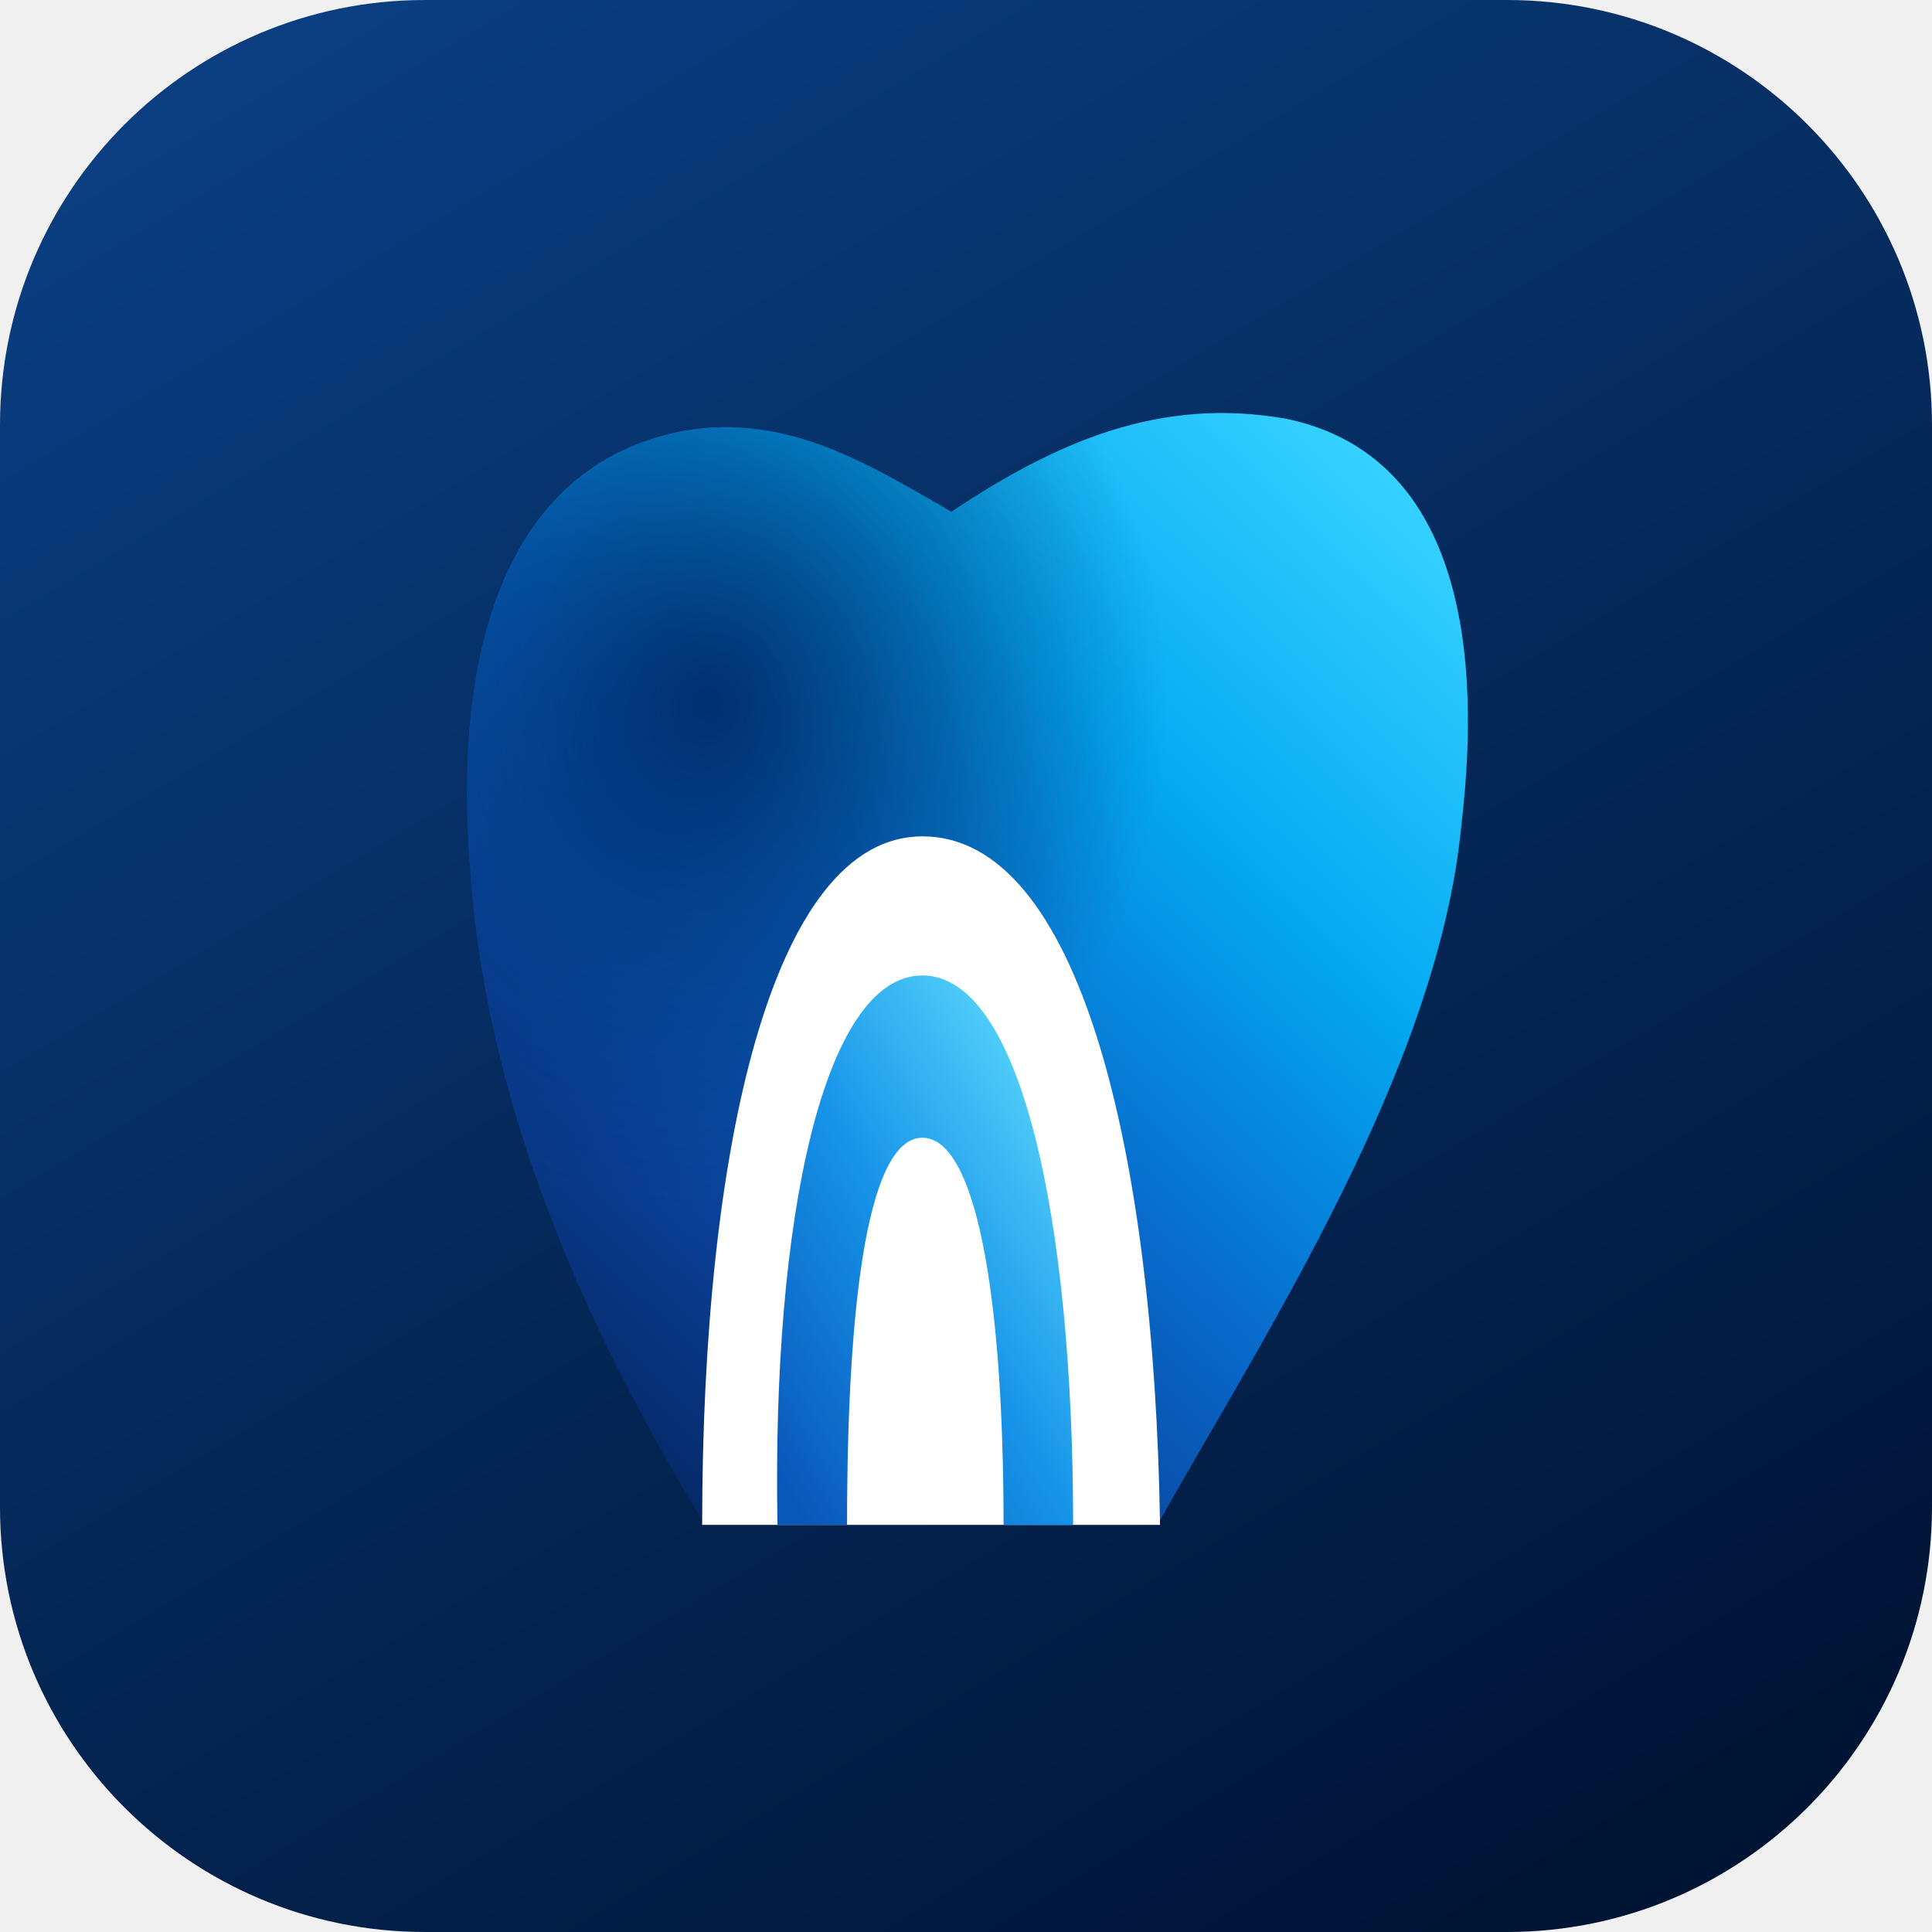
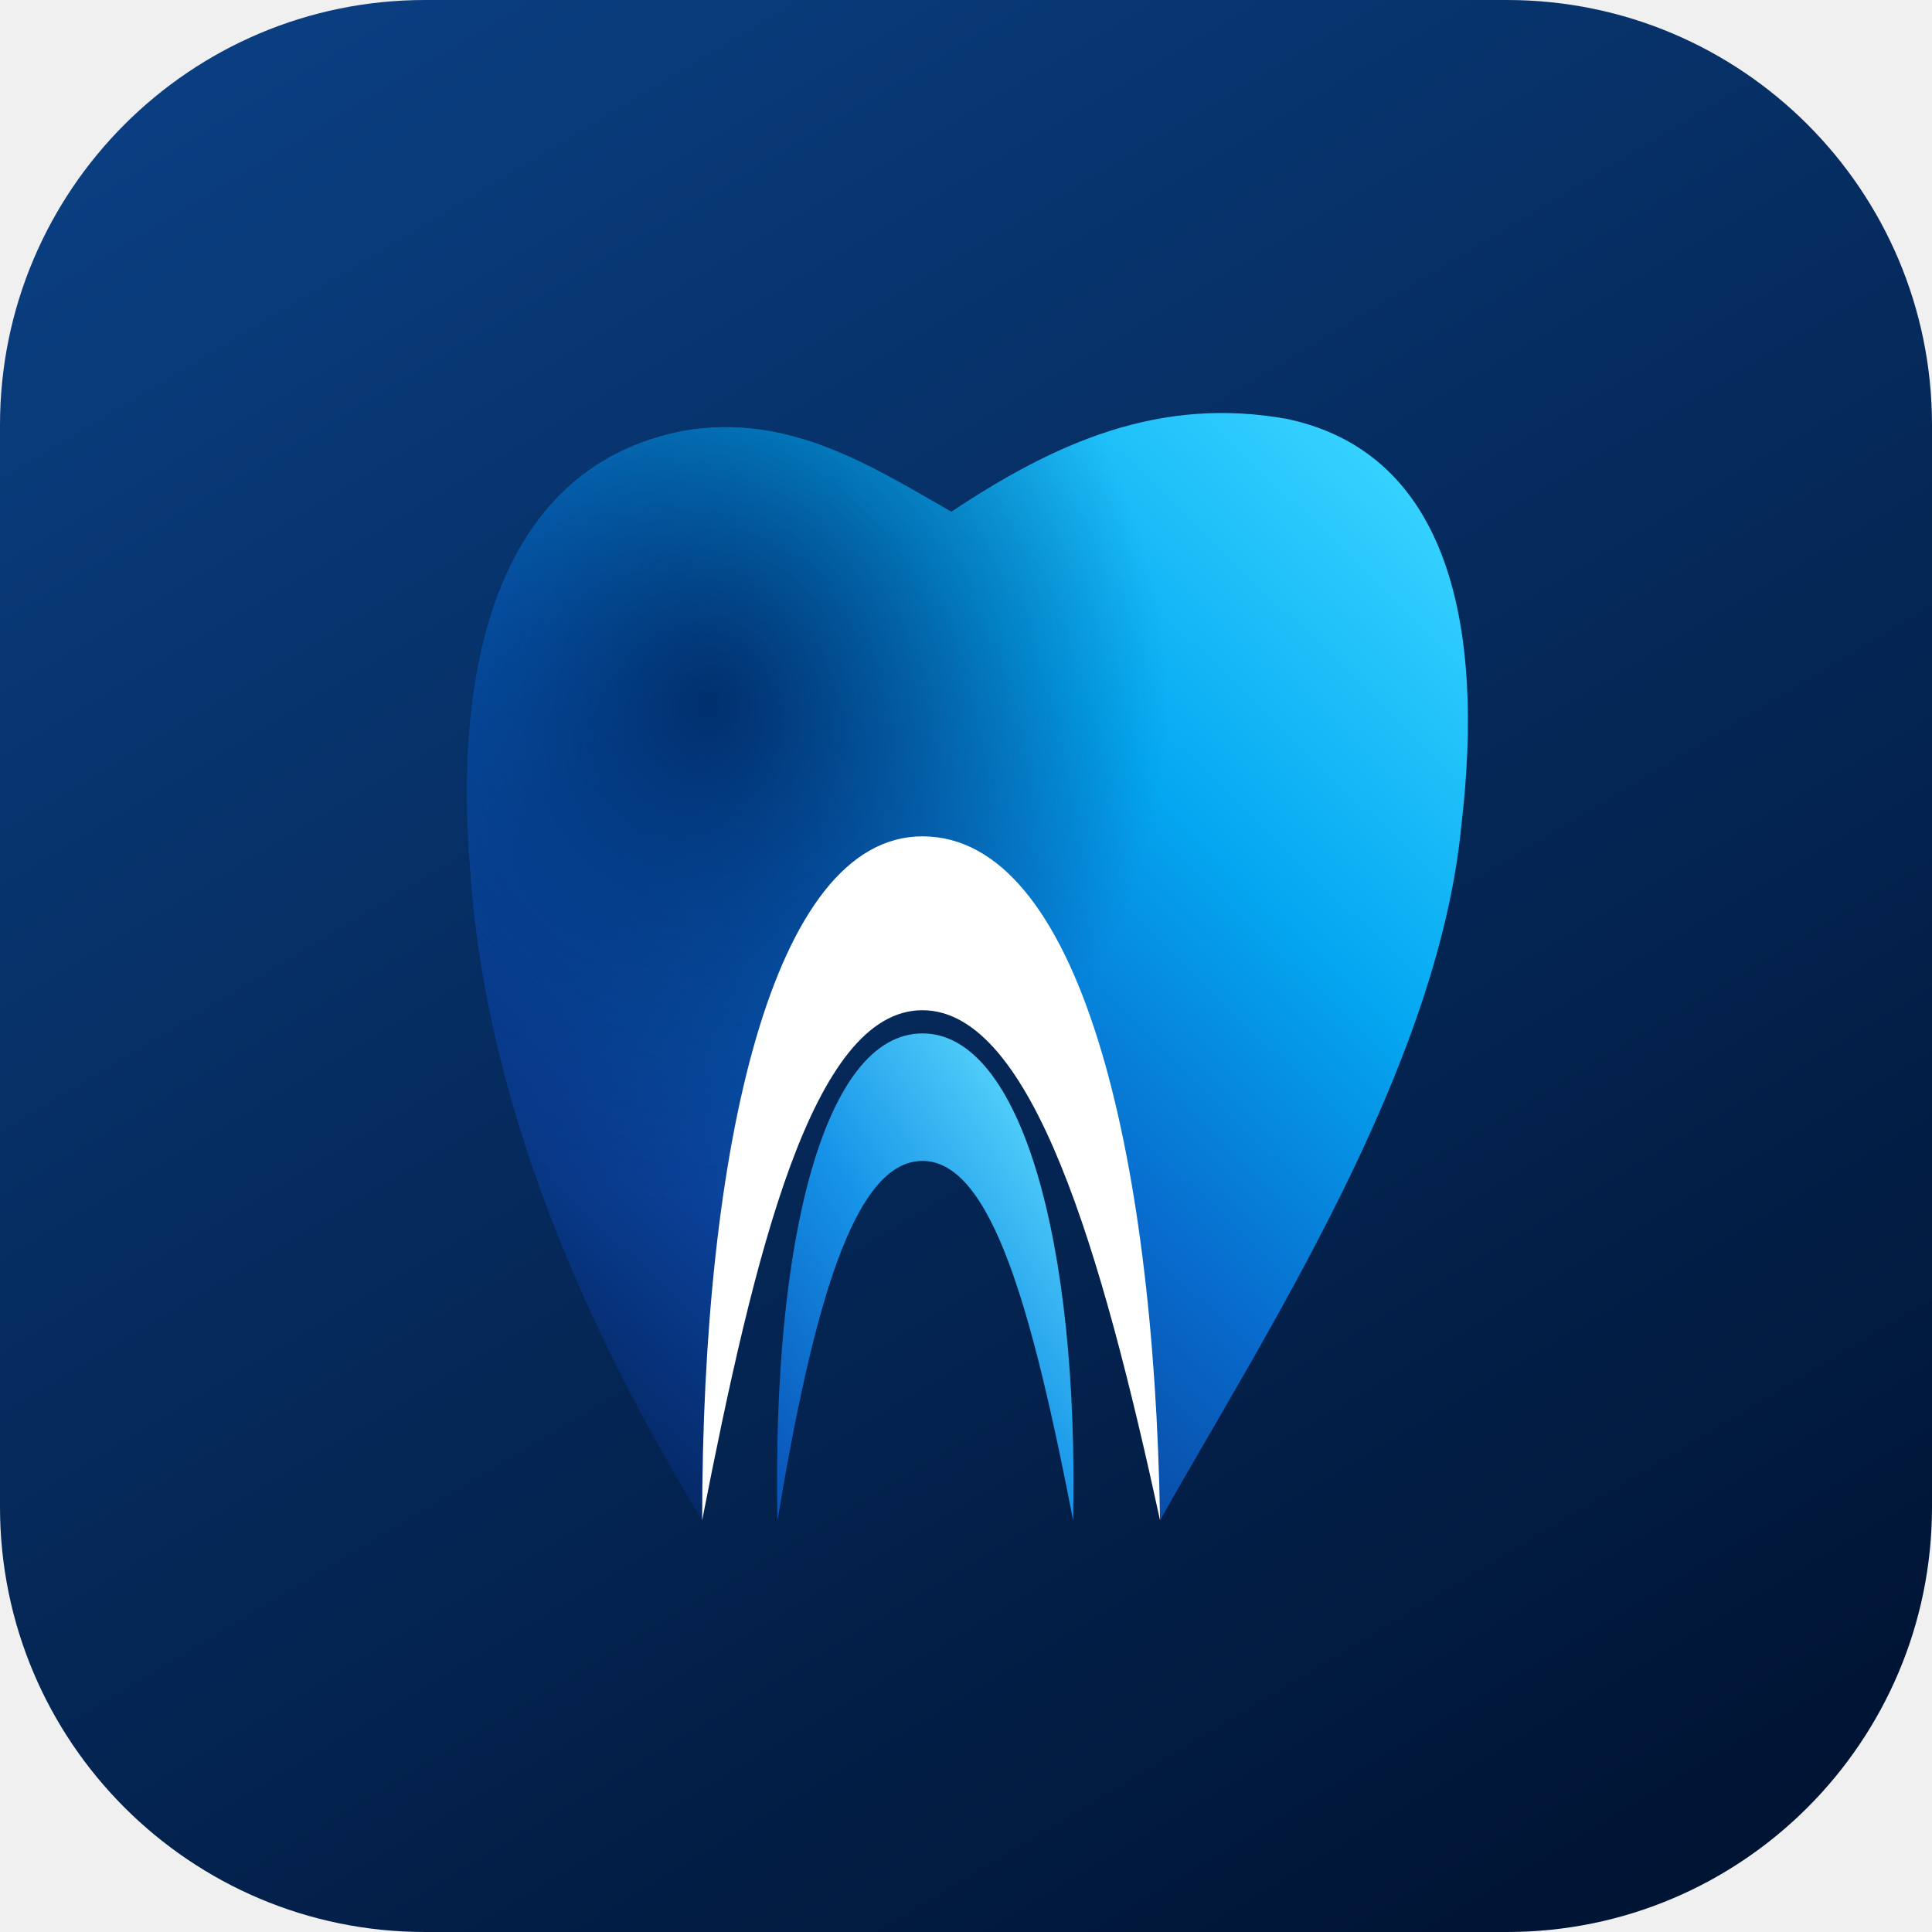
<svg xmlns="http://www.w3.org/2000/svg" viewBox="0 0 512 512">
  <defs>
    <linearGradient id="ic-f" x1="0.2" y1="0" x2="0.8" y2="1">
      <stop offset="0" stop-color="#0A3E80" />
      <stop offset="1" stop-color="#001434" />
    </linearGradient>
  </defs>
  <rect width="512" height="512" rx="112.64" fill="url(#ic-f)" />
  <g transform="translate(101.6 83.4) scale(3.072)">
    <defs>
      <linearGradient id="ic-c" x1="0.92" y1="0.04" x2="0.12" y2="0.96">
        <stop offset="0" stop-color="#36D2FF" />
        <stop offset="0.3" stop-color="#04A9F2" />
        <stop offset="0.56" stop-color="#086BCD" />
        <stop offset="0.8" stop-color="#0A3F95" />
        <stop offset="1" stop-color="#04255F" />
      </linearGradient>
      <radialGradient id="ic-s" cx="0.24" cy="0.26" r="0.46">
        <stop offset="0" stop-color="#00225B" stop-opacity="0.85" />
        <stop offset="1" stop-color="#00225B" stop-opacity="0" />
      </radialGradient>
      <linearGradient id="ic-a" x1="0.9" y1="0.1" x2="0.1" y2="1">
        <stop offset="0" stop-color="#5AD8FC" />
        <stop offset="0.5" stop-color="#1693E8" />
        <stop offset="1" stop-color="#0A57BA" />
      </linearGradient>
    </defs>
-     <path fill="url(#ic-c)" d="M27.5 104 C19 90 9 70 7.5 48 C6 30 10 13 26 10 C35 8.5 42 13 49 17 C58 11 67 7 78 9 C92 12 95 27 93 44 C91 65 76 88 67 104 Z" />
-     <path fill="url(#ic-s)" d="M27.5 104 C19 90 9 70 7.5 48 C6 30 10 13 26 10 C35 8.5 42 13 49 17 C58 11 67 7 78 9 C92 12 95 27 93 44 C91 65 76 88 67 104 Z" />
-     <path fill="#FFFFFF" d="M27.5 104.4 C27.5 72 33.5 45 46.5 45 C60 45 66.5 72 67 104.4 Z" />
-     <path fill="url(#ic-a)" d="M34 104.4 C33.5 78 38 57 46.5 57 C55 57 59.5 78 59.5 104.4 L53.5 104.4 C53.5 84 51 71 46.5 71 C42 71 40 84 40 104.4 Z" />
+     <path fill="url(#ic-c)" d="M27.5 104 C19 90 9 70 7.5 48 C6 30 10 13 26 10 C35 8.5 42 13 49 17 C58 11 67 7 78 9 C92 12 95 27 93 44 C91 65 76 88 67 104 C64 75 59 48 46.5 48 C34 48 29 75 27.5 104 Z" />
+     <path fill="url(#ic-s)" d="M27.5 104 C19 90 9 70 7.5 48 C6 30 10 13 26 10 C35 8.5 42 13 49 17 C58 11 67 7 78 9 C92 12 95 27 93 44 C91 65 76 88 67 104 C64 75 59 48 46.5 48 C34 48 29 75 27.5 104 Z" />
+     <path fill="#FFFFFF" d="M27.5 104 C27.5 72 33.5 45 46.5 45 C60 45 66.5 72 67 104 C62 81 56 60 46.5 60 C37 60 32 81 27.5 104 Z" />
+     <path fill="url(#ic-a)" d="M34 104 C33.5 80 38 62 46.5 62 C55 62 60 80 59.5 104 C56 86 52.5 73 46.5 73 C40.5 73 37 86 34 104 Z" />
  </g>
</svg>
